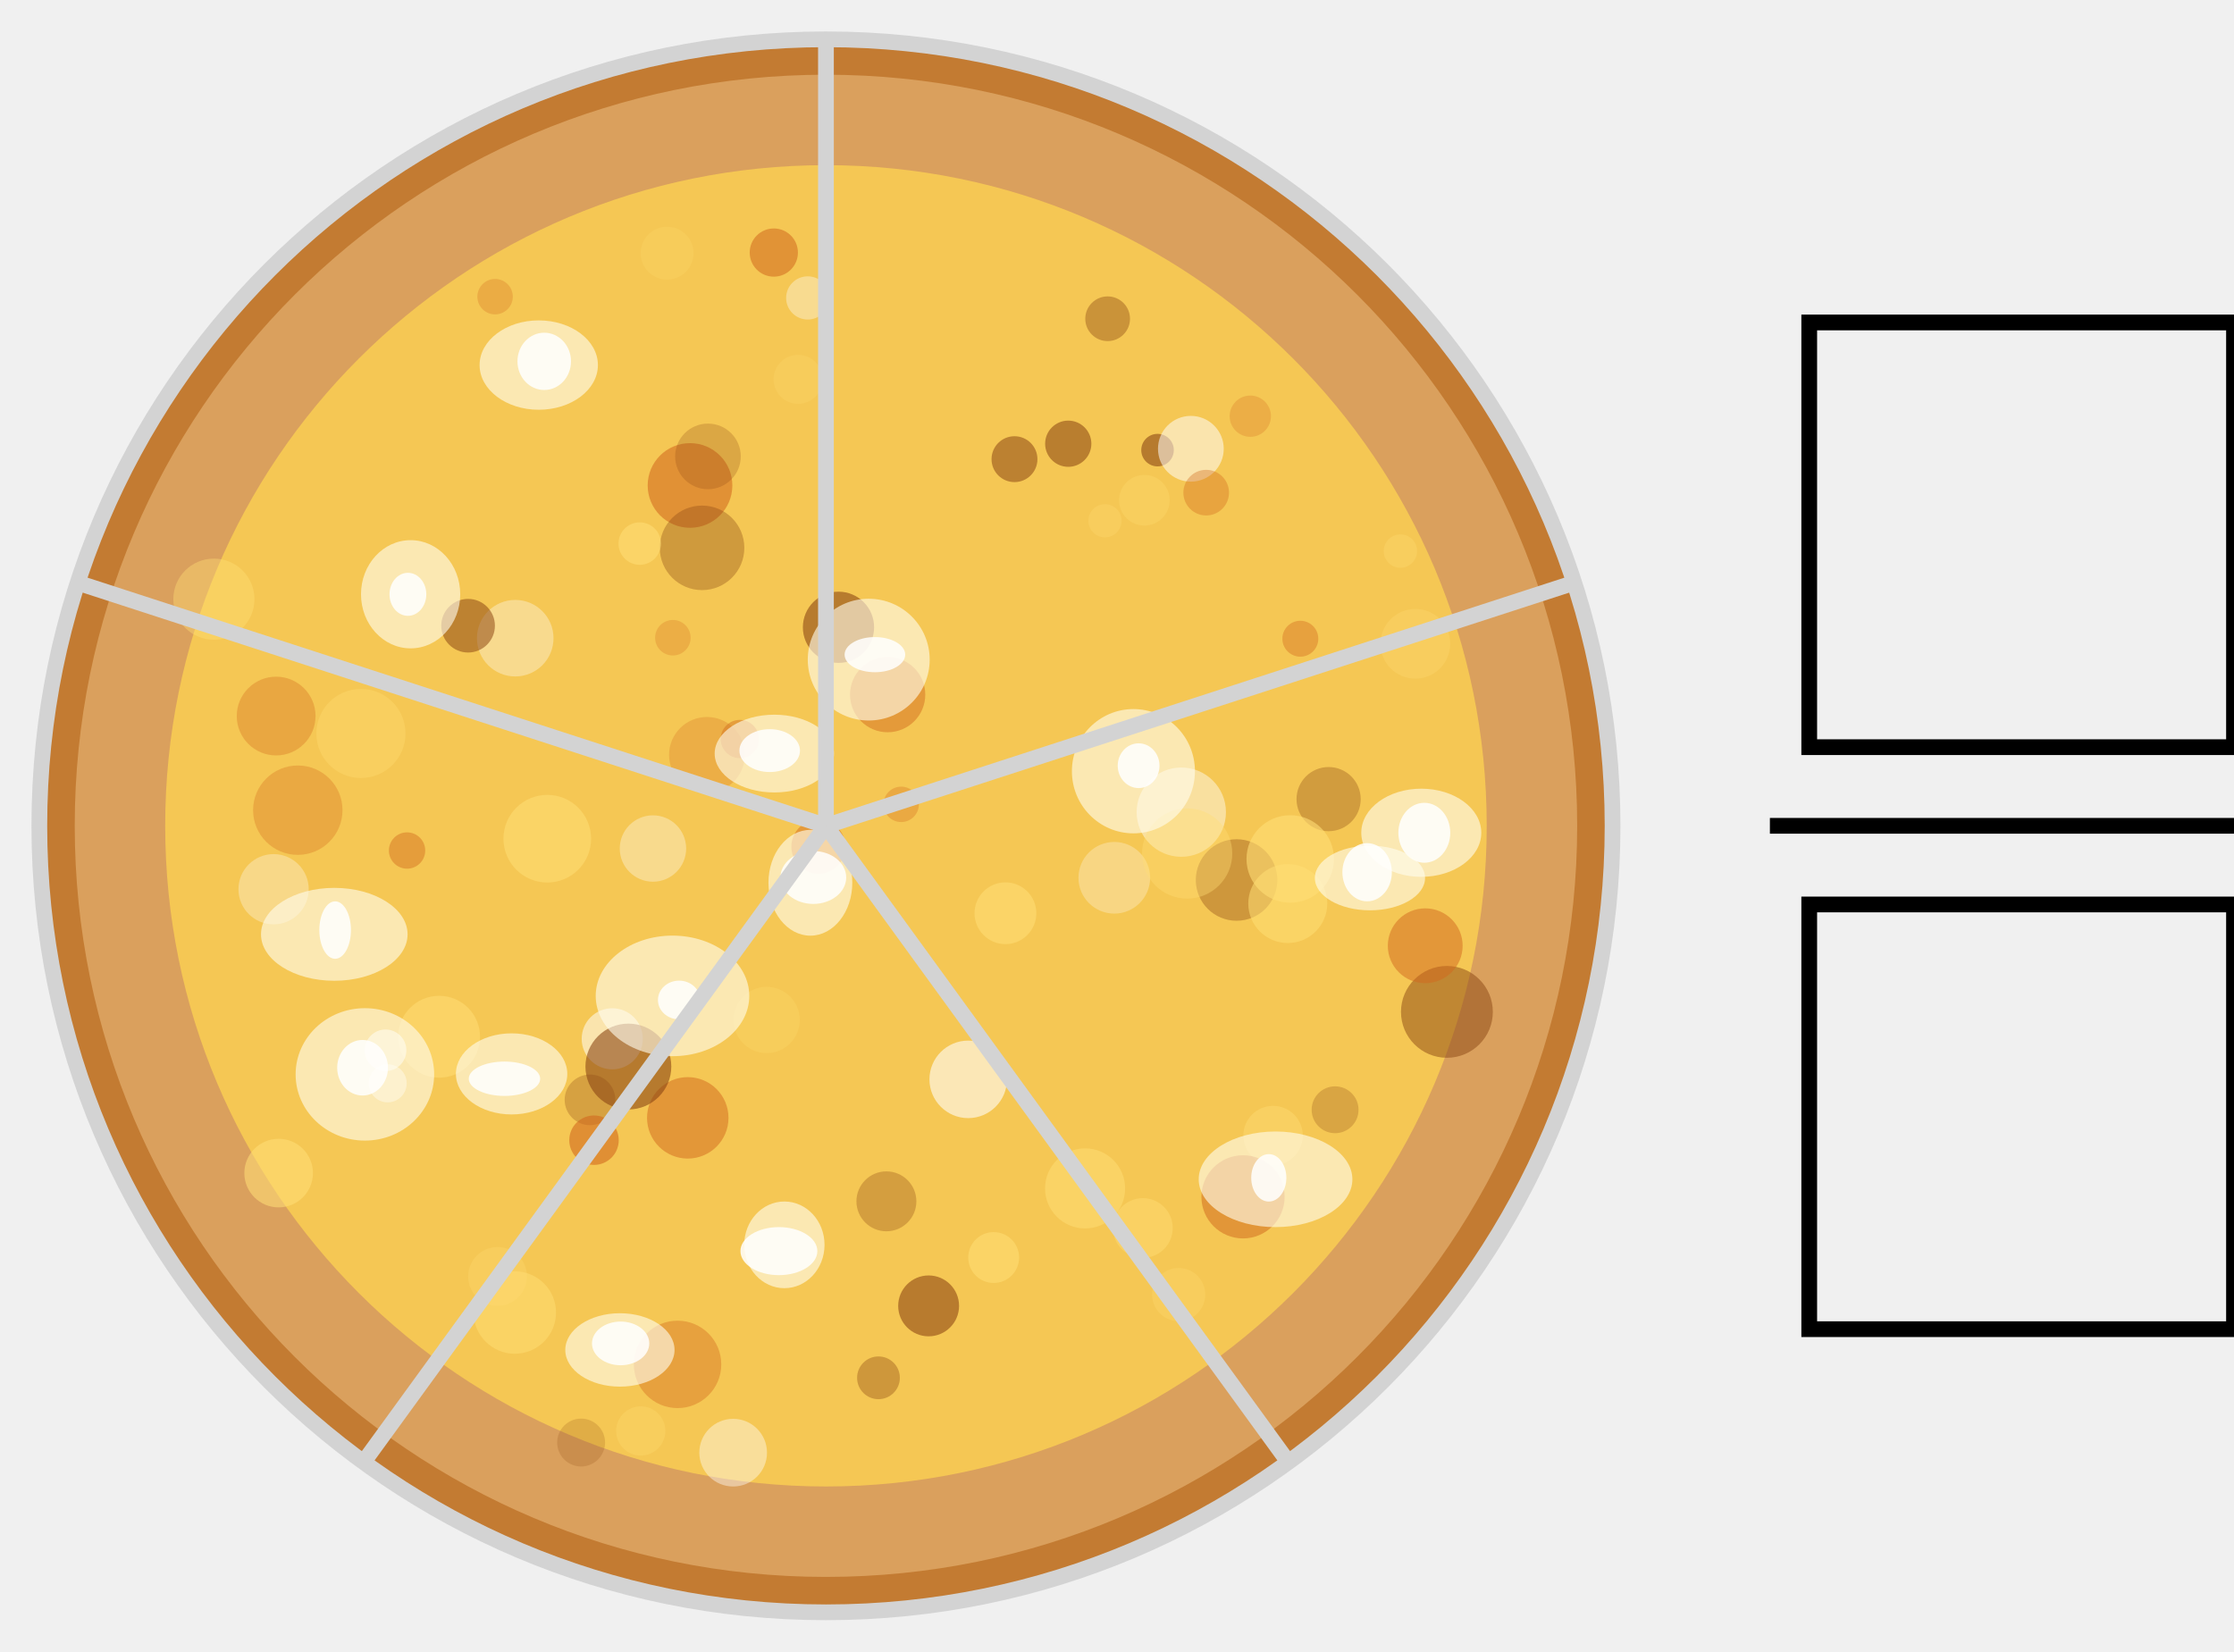
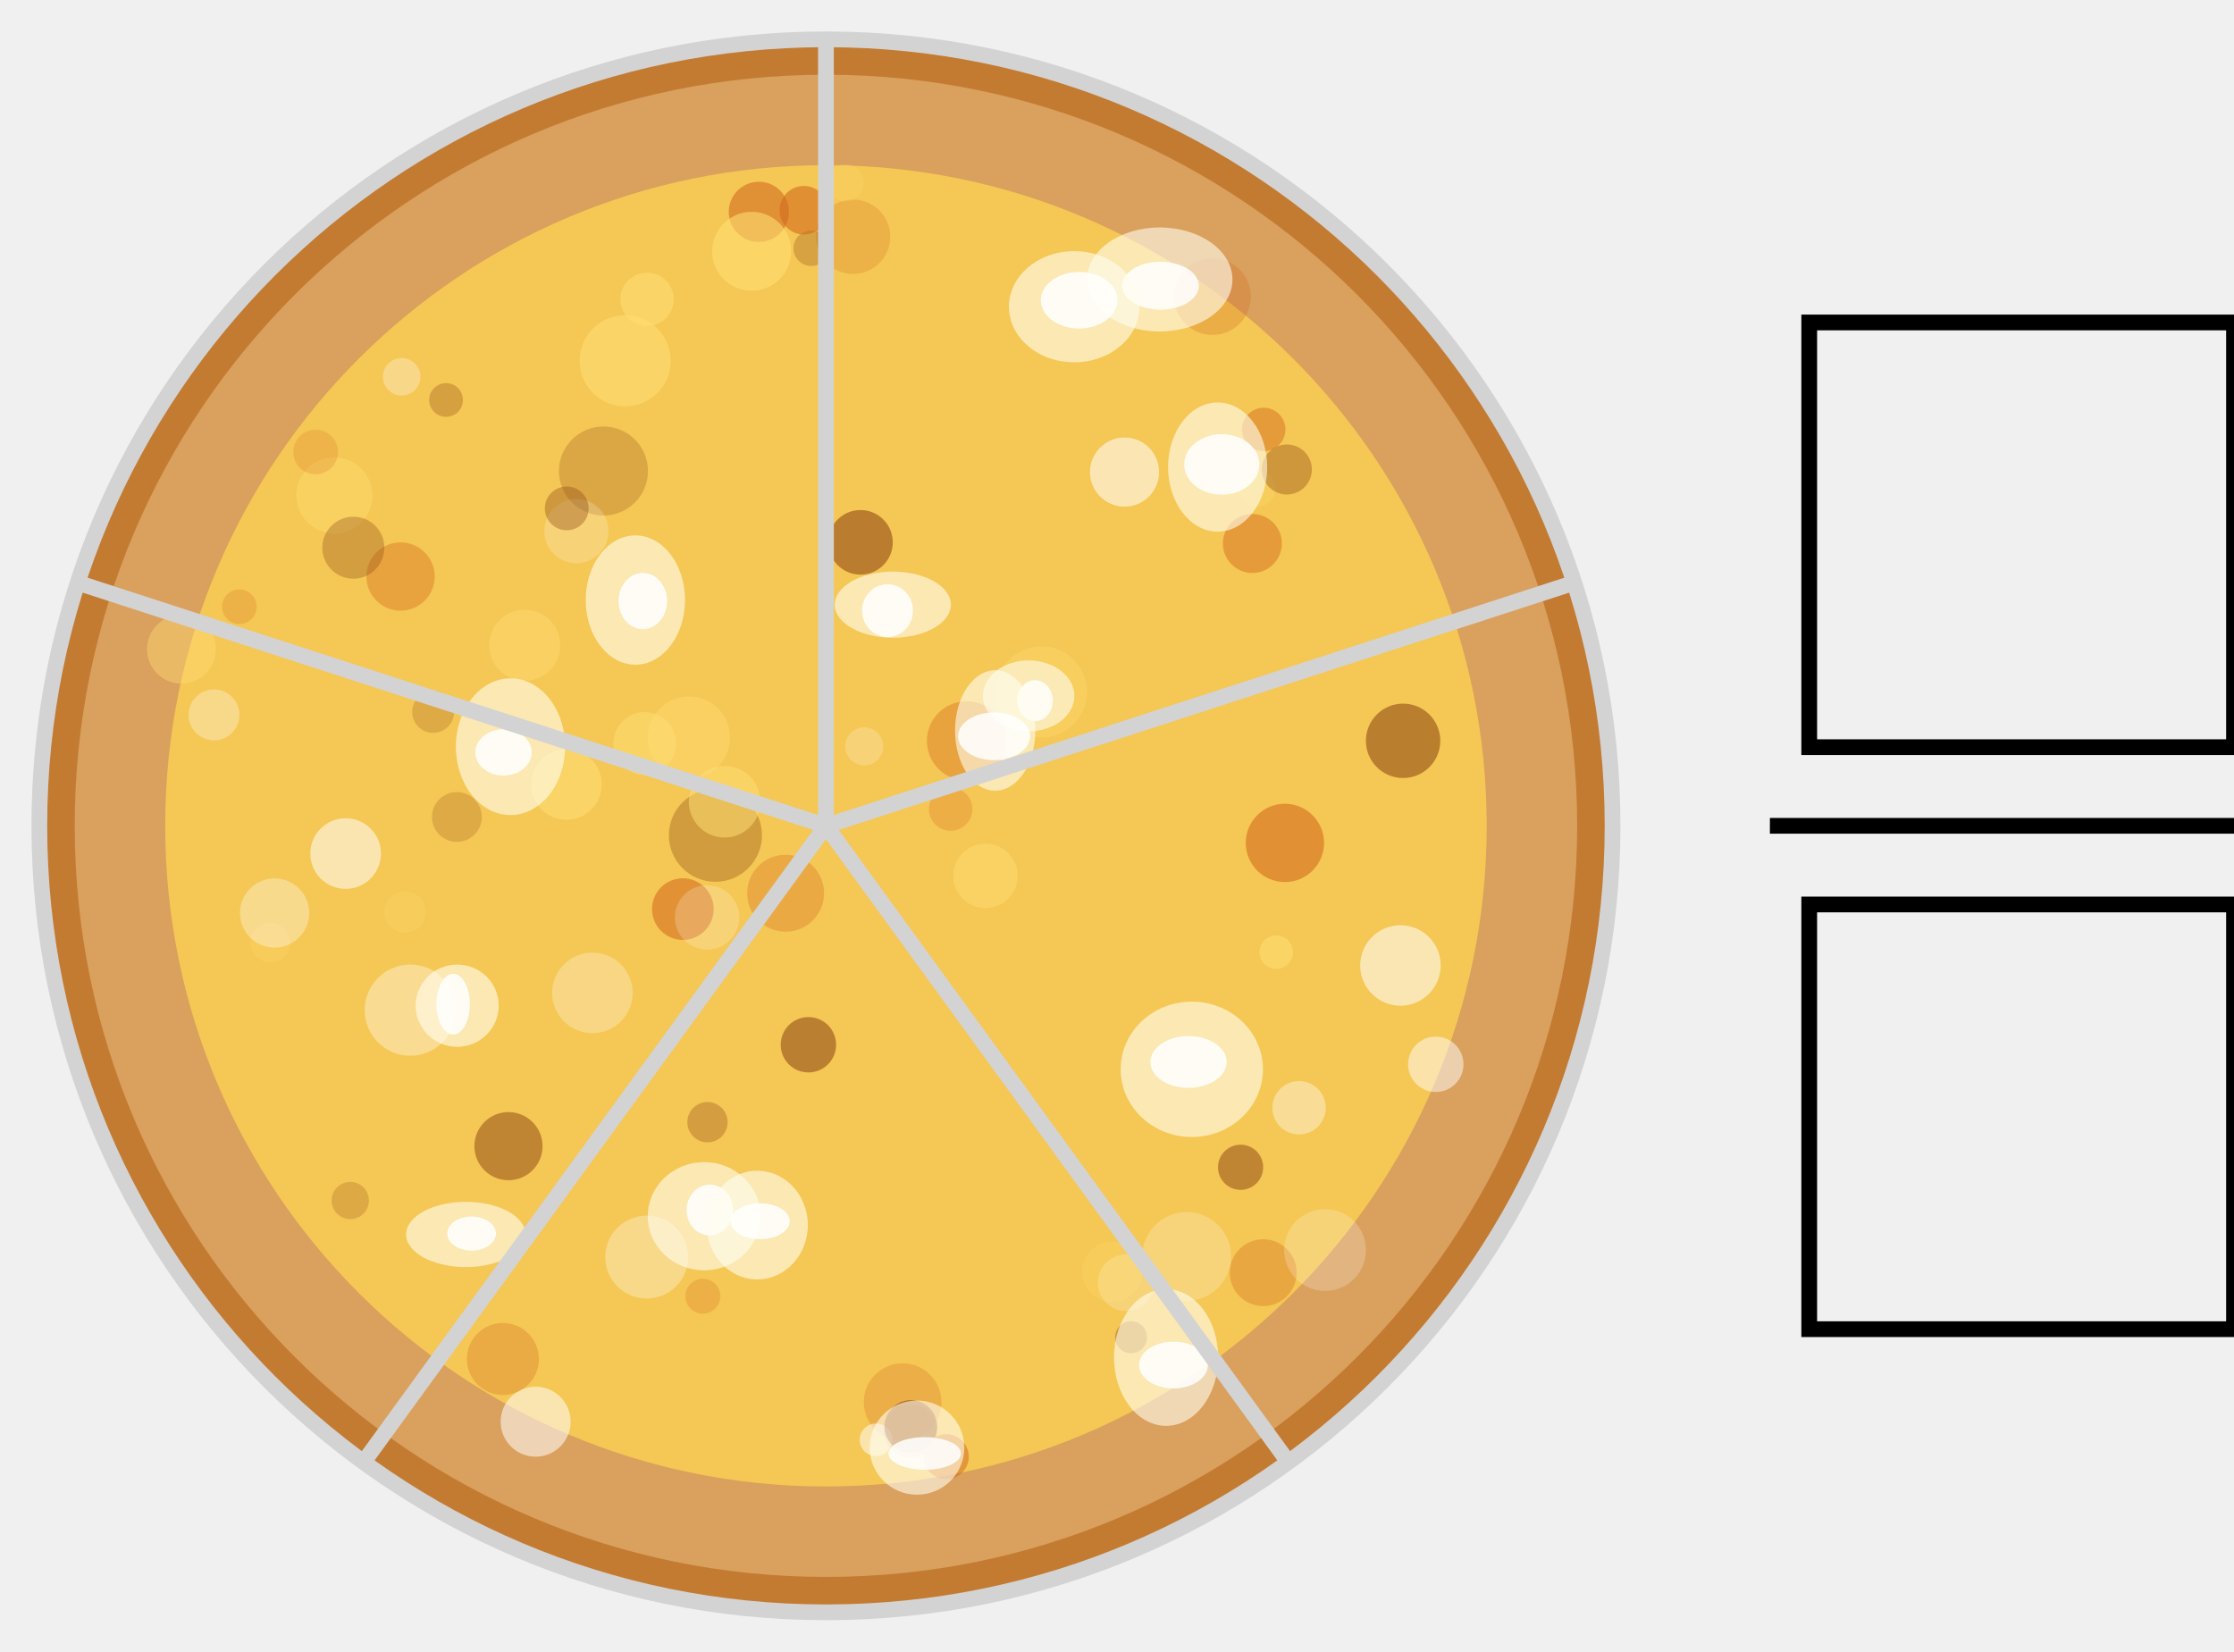
<svg xmlns="http://www.w3.org/2000/svg" xmlns:xlink="http://www.w3.org/1999/xlink" width="284.0" height="210" viewBox="0 0 284.0 210">
  <defs>
-     <clipPath id="clip-4442382864-4442246864">
+     <clipPath id="clip-4495811088-4495177936">
      <circle cx="105.0" cy="105.0" r="100" fill="none" />
    </clipPath>
  </defs>
  <g>
    <circle cx="105.0" cy="105.0" r="100" fill="#F5C754" />
-     <use xlink:href="#clip-4442382864-4442246864" />
-     <g clip-path="url(#clip-4442382864-4442246864)">
+     <use xlink:href="#clip-4495811088-4495177936" />
+     <g clip-path="url(#clip-4495811088-4495177936)">
      <circle cx="105.0" cy="105.0" r="92" stroke="#DAA05D" stroke-width="16" fill="none" />
      <circle cx="105.0" cy="105.0" r="98" stroke="#C37B32" stroke-width="5" fill="none" />
-       <circle cx="183.94" cy="128.656" r="5.838" fill="#8B4513" fill-opacity="0.493" />
-       <circle cx="141.656" cy="111.607" r="4.555" fill="#FFFFFF" fill-opacity="0.276" />
-       <circle cx="168.902" cy="101.606" r="4.08" fill="#8B4513" fill-opacity="0.334" />
-       <circle cx="94.05" cy="93.961" r="2.429" fill="#D2691E" fill-opacity="0.438" />
-       <circle cx="112.685" cy="152.745" r="3.81" fill="#8B4513" fill-opacity="0.312" />
-       <circle cx="157.2" cy="111.889" r="5.182" fill="#8B4513" fill-opacity="0.371" />
-       <circle cx="161.842" cy="144.385" r="3.778" fill="#FFDE75" fill-opacity="0.418" />
-       <circle cx="150.173" cy="103.262" r="5.677" fill="#FFFFFF" fill-opacity="0.439" />
-       <circle cx="101.456" cy="48.232" r="3.115" fill="#FFDE75" fill-opacity="0.228" />
-       <circle cx="126.323" cy="159.891" r="3.234" fill="#FFDE75" fill-opacity="0.557" />
-       <circle cx="27.192" cy="76.184" r="5.158" fill="#FFDE75" fill-opacity="0.405" />
-       <circle cx="45.885" cy="93.258" r="5.665" fill="#FFDE75" fill-opacity="0.357" />
-       <circle cx="150.919" cy="108.518" r="5.736" fill="#FFDE75" fill-opacity="0.379" />
-       <circle cx="127.816" cy="116.116" r="3.929" fill="#FFDE75" fill-opacity="0.577" />
-       <circle cx="164.023" cy="109.214" r="5.56" fill="#FFDE75" fill-opacity="0.6" />
-       <circle cx="179.928" cy="81.856" r="4.43" fill="#FFDE75" fill-opacity="0.309" />
-       <circle cx="147.153" cy="57.231" r="2.068" fill="#8B4513" fill-opacity="0.587" />
-       <circle cx="49.283" cy="137.742" r="2.419" fill="#FFFFFF" fill-opacity="0.424" />
-       <circle cx="35.105" cy="91.044" r="5.008" fill="#D2691E" fill-opacity="0.329" />
-       <circle cx="65.501" cy="81.143" r="4.865" fill="#FFFFFF" fill-opacity="0.343" />
-       <circle cx="55.822" cy="131.818" r="5.205" fill="#FFDE75" fill-opacity="0.551" />
-       <circle cx="128.968" cy="58.382" r="2.917" fill="#8B4513" fill-opacity="0.533" />
-       <circle cx="104.042" cy="107.643" r="3.437" fill="#D2691E" fill-opacity="0.47" />
-       <circle cx="87.433" cy="142.131" r="5.177" fill="#D2691E" fill-opacity="0.509" />
-       <circle cx="97.46" cy="129.685" r="4.213" fill="#FFDE75" fill-opacity="0.229" />
-       <circle cx="158.947" cy="52.917" r="2.624" fill="#D2691E" fill-opacity="0.254" />
-       <circle cx="75.003" cy="139.842" r="3.22" fill="#8B4513" fill-opacity="0.286" />
-       <circle cx="77.832" cy="132.08" r="3.884" fill="#FFFFFF" fill-opacity="0.516" />
-       <circle cx="73.876" cy="183.415" r="3.045" fill="#8B4513" fill-opacity="0.203" />
-       <circle cx="79.882" cy="135.608" r="5.458" fill="#8B4513" fill-opacity="0.587" />
-       <circle cx="165.306" cy="81.211" r="2.283" fill="#D2691E" fill-opacity="0.41" />
-       <circle cx="87.719" cy="61.725" r="5.382" fill="#D2691E" fill-opacity="0.569" />
-       <circle cx="86.136" cy="173.477" r="5.557" fill="#D2691E" fill-opacity="0.41" />
-       <circle cx="106.593" cy="79.757" r="4.528" fill="#8B4513" fill-opacity="0.584" />
-       <circle cx="89.871" cy="95.976" r="4.814" fill="#D2691E" fill-opacity="0.254" />
-       <circle cx="140.472" cy="66.215" r="2.11" fill="#FFDE75" fill-opacity="0.282" />
-       <circle cx="169.725" cy="141.103" r="2.978" fill="#8B4513" fill-opacity="0.264" />
-       <circle cx="89.25" cy="69.656" r="5.374" fill="#8B4513" fill-opacity="0.348" />
-       <circle cx="145.287" cy="156.137" r="3.798" fill="#FFDE75" fill-opacity="0.466" />
-       <circle cx="69.573" cy="106.638" r="5.572" fill="#FFDE75" fill-opacity="0.549" />
-       <circle cx="137.943" cy="151.102" r="5.091" fill="#FFDE75" fill-opacity="0.516" />
-       <circle cx="90" cy="58.03" r="4.171" fill="#8B4513" fill-opacity="0.244" />
-       <circle cx="145.479" cy="63.604" r="3.218" fill="#FFDE75" fill-opacity="0.288" />
-       <circle cx="83.008" cy="107.887" r="4.22" fill="#FFFFFF" fill-opacity="0.335" />
-       <circle cx="178.029" cy="70.07" r="2.123" fill="#FFDE75" fill-opacity="0.298" />
-       <circle cx="149.842" cy="164.6" r="3.377" fill="#FFDE75" fill-opacity="0.295" />
-       <circle cx="118.053" cy="166.039" r="3.87" fill="#8B4513" fill-opacity="0.576" />
-       <circle cx="151.389" cy="57.059" r="4.179" fill="#FFFFFF" fill-opacity="0.521" />
-       <circle cx="59.507" cy="79.557" r="3.41" fill="#8B4513" fill-opacity="0.524" />
-       <circle cx="84.807" cy="32.188" r="3.36" fill="#FFDE75" fill-opacity="0.212" />
-       <circle cx="51.748" cy="108.141" r="2.31" fill="#D2691E" fill-opacity="0.449" />
-       <circle cx="35.423" cy="149.154" r="4.36" fill="#FFDE75" fill-opacity="0.572" />
-       <circle cx="49.011" cy="133.544" r="2.645" fill="#FFFFFF" fill-opacity="0.544" />
-       <circle cx="140.81" cy="40.528" r="2.842" fill="#8B4513" fill-opacity="0.406" />
-       <circle cx="102.684" cy="37.881" r="2.747" fill="#FFFFFF" fill-opacity="0.35" />
-       <circle cx="111.677" cy="175.184" r="2.718" fill="#8B4513" fill-opacity="0.364" />
-       <circle cx="135.802" cy="56.417" r="2.938" fill="#8B4513" fill-opacity="0.563" />
-       <circle cx="153.339" cy="62.639" r="2.901" fill="#D2691E" fill-opacity="0.365" />
-       <circle cx="93.204" cy="184.701" r="4.302" fill="#FFFFFF" fill-opacity="0.41" />
-       <circle cx="75.514" cy="144.971" r="3.144" fill="#D2691E" fill-opacity="0.586" />
-       <circle cx="158.02" cy="152.175" r="5.287" fill="#D2691E" fill-opacity="0.517" />
-       <circle cx="34.78" cy="113.062" r="4.466" fill="#FFFFFF" fill-opacity="0.302" />
-       <circle cx="112.845" cy="88.324" r="4.781" fill="#D2691E" fill-opacity="0.479" />
-       <circle cx="85.539" cy="81.085" r="2.258" fill="#D2691E" fill-opacity="0.258" />
-       <circle cx="63.252" cy="162.294" r="3.738" fill="#FFDE75" fill-opacity="0.264" />
-       <circle cx="81.456" cy="181.941" r="3.128" fill="#FFDE75" fill-opacity="0.283" />
-       <circle cx="163.71" cy="114.883" r="5.02" fill="#FFDE75" fill-opacity="0.534" />
-       <circle cx="114.563" cy="102.271" r="2.251" fill="#D2691E" fill-opacity="0.32" />
-       <circle cx="65.445" cy="166.884" r="5.241" fill="#FFDE75" fill-opacity="0.51" />
-       <circle cx="37.858" cy="103.012" r="5.683" fill="#D2691E" fill-opacity="0.323" />
-       <circle cx="181.184" cy="120.251" r="4.756" fill="#D2691E" fill-opacity="0.5" />
-       <circle cx="98.372" cy="32.112" r="3.065" fill="#D2691E" fill-opacity="0.548" />
-       <circle cx="81.327" cy="69.115" r="2.699" fill="#FFDE75" fill-opacity="0.572" />
-       <circle cx="62.938" cy="37.721" r="2.252" fill="#D2691E" fill-opacity="0.282" />
-       <circle cx="123.085" cy="137.237" r="4.928" fill="#FFFFFF" fill-opacity="0.572" />
-       <ellipse cx="162.155" cy="149.945" rx="9.768" ry="6.078" fill="#FFFDF0" fill-opacity="0.6" />
-       <ellipse cx="161.297" cy="149.758" rx="2.233" ry="3.016" fill="#FFFFFF" fill-opacity="0.85" />
-       <ellipse cx="144.088" cy="98.057" rx="7.821" ry="7.901" fill="#FFFDF0" fill-opacity="0.6" />
-       <ellipse cx="144.747" cy="97.356" rx="2.655" ry="2.846" fill="#FFFFFF" fill-opacity="0.85" />
-       <ellipse cx="99.716" cy="158.278" rx="5.105" ry="5.511" fill="#FFFDF0" fill-opacity="0.6" />
-       <ellipse cx="99.018" cy="159.076" rx="4.89" ry="3.055" fill="#FFFFFF" fill-opacity="0.85" />
-       <ellipse cx="180.682" cy="105.883" rx="7.629" ry="5.606" fill="#FFFDF0" fill-opacity="0.6" />
-       <ellipse cx="181.068" cy="105.885" rx="3.3" ry="3.811" fill="#FFFFFF" fill-opacity="0.85" />
-       <ellipse cx="46.387" cy="136.605" rx="8.805" ry="8.418" fill="#FFFDF0" fill-opacity="0.6" />
-       <ellipse cx="46.092" cy="135.759" rx="3.228" ry="3.533" fill="#FFFFFF" fill-opacity="0.85" />
-       <ellipse cx="42.497" cy="118.796" rx="9.317" ry="5.907" fill="#FFFDF0" fill-opacity="0.6" />
-       <ellipse cx="42.605" cy="118.255" rx="2.01" ry="3.652" fill="#FFFFFF" fill-opacity="0.85" />
-       <ellipse cx="68.49" cy="46.418" rx="7.521" ry="5.682" fill="#FFFDF0" fill-opacity="0.6" />
-       <ellipse cx="69.186" cy="45.945" rx="3.404" ry="3.643" fill="#FFFFFF" fill-opacity="0.85" />
-       <ellipse cx="52.2" cy="75.558" rx="6.307" ry="6.879" fill="#FFFDF0" fill-opacity="0.6" />
-       <ellipse cx="51.856" cy="75.566" rx="2.34" ry="2.735" fill="#FFFFFF" fill-opacity="0.85" />
-       <ellipse cx="103.02" cy="112.242" rx="5.33" ry="6.726" fill="#FFFDF0" fill-opacity="0.6" />
-       <ellipse cx="103.393" cy="111.568" rx="4.183" ry="3.364" fill="#FFFFFF" fill-opacity="0.85" />
-       <ellipse cx="174.158" cy="111.634" rx="7.005" ry="4.111" fill="#FFFDF0" fill-opacity="0.6" />
-       <ellipse cx="173.798" cy="110.902" rx="3.145" ry="3.7" fill="#FFFFFF" fill-opacity="0.85" />
-       <ellipse cx="110.438" cy="83.869" rx="7.749" ry="7.741" fill="#FFFDF0" fill-opacity="0.6" />
-       <ellipse cx="111.224" cy="83.236" rx="3.853" ry="2.235" fill="#FFFFFF" fill-opacity="0.85" />
-       <ellipse cx="85.492" cy="126.625" rx="9.761" ry="7.666" fill="#FFFDF0" fill-opacity="0.6" />
-       <ellipse cx="86.331" cy="127.146" rx="2.69" ry="2.461" fill="#FFFFFF" fill-opacity="0.85" />
-       <ellipse cx="65.038" cy="136.542" rx="7.08" ry="5.156" fill="#FFFDF0" fill-opacity="0.6" />
-       <ellipse cx="64.132" cy="137.159" rx="4.539" ry="2.185" fill="#FFFFFF" fill-opacity="0.85" />
-       <ellipse cx="78.807" cy="171.64" rx="6.944" ry="4.667" fill="#FFFDF0" fill-opacity="0.6" />
-       <ellipse cx="78.898" cy="170.81" rx="3.642" ry="2.778" fill="#FFFFFF" fill-opacity="0.85" />
-       <ellipse cx="98.436" cy="95.815" rx="7.583" ry="4.945" fill="#FFFDF0" fill-opacity="0.6" />
-       <ellipse cx="97.849" cy="95.437" rx="3.85" ry="2.726" fill="#FFFFFF" fill-opacity="0.85" />
+       <circle cx="64.64" cy="145.731" r="4.332" fill="#8B4513" fill-opacity="0.509" />
+       <circle cx="66.708" cy="82.035" r="4.526" fill="#FFDE75" fill-opacity="0.403" />
+       <circle cx="143.793" cy="170.027" r="2.031" fill="#8B4513" fill-opacity="0.34" />
+       <circle cx="52.16" cy="128.437" r="5.802" fill="#FFFFFF" fill-opacity="0.361" />
+       <circle cx="76.714" cy="59.888" r="5.66" fill="#8B4513" fill-opacity="0.242" />
+       <circle cx="115.725" cy="181.894" r="3.384" fill="#D2691E" fill-opacity="0.361" />
+       <circle cx="81.962" cy="94.536" r="3.991" fill="#FFDE75" fill-opacity="0.525" />
+       <circle cx="44.527" cy="152.643" r="2.369" fill="#8B4513" fill-opacity="0.23" />
+       <circle cx="178.369" cy="94.193" r="4.729" fill="#8B4513" fill-opacity="0.558" />
+       <circle cx="68.093" cy="180.765" r="4.45" fill="#FFFFFF" fill-opacity="0.538" />
+       <circle cx="82.217" cy="159.833" r="5.274" fill="#FFFFFF" fill-opacity="0.312" />
+       <circle cx="114.746" cy="178.278" r="4.931" fill="#D2691E" fill-opacity="0.268" />
+       <circle cx="154.143" cy="37.716" r="4.869" fill="#D2691E" fill-opacity="0.27" />
+       <circle cx="96.472" cy="26.936" r="3.828" fill="#D2691E" fill-opacity="0.559" />
+       <circle cx="27.205" cy="90.894" r="3.239" fill="#FFFFFF" fill-opacity="0.31" />
+       <circle cx="90.949" cy="106.202" r="5.916" fill="#8B4513" fill-opacity="0.333" />
+       <circle cx="99.872" cy="113.571" r="4.889" fill="#D2691E" fill-opacity="0.309" />
+       <circle cx="159.208" cy="69.103" r="3.748" fill="#D2691E" fill-opacity="0.464" />
+       <circle cx="109.863" cy="94.895" r="2.419" fill="#FFFFFF" fill-opacity="0.202" />
+       <circle cx="92.116" cy="101.937" r="4.551" fill="#FFDE75" fill-opacity="0.526" />
+       <circle cx="86.808" cy="115.588" r="3.918" fill="#D2691E" fill-opacity="0.562" />
+       <circle cx="159.85" cy="62.124" r="2.306" fill="#FFDE75" fill-opacity="0.247" />
+       <circle cx="108.447" cy="30.103" r="4.728" fill="#D2691E" fill-opacity="0.224" />
+       <circle cx="34.364" cy="119.864" r="2.525" fill="#FFDE75" fill-opacity="0.236" />
+       <circle cx="143.186" cy="163.094" r="3.611" fill="#FFFFFF" fill-opacity="0.213" />
+       <circle cx="142.96" cy="60.023" r="4.396" fill="#FFFFFF" fill-opacity="0.554" />
+       <circle cx="111.359" cy="183.069" r="2.073" fill="#FFFFFF" fill-opacity="0.513" />
+       <circle cx="56.706" cy="50.857" r="2.145" fill="#8B4513" fill-opacity="0.293" />
+       <circle cx="42.51" cy="62.998" r="4.847" fill="#FFDE75" fill-opacity="0.406" />
+       <circle cx="95.552" cy="31.956" r="5.026" fill="#FFDE75" fill-opacity="0.57" />
+       <circle cx="43.941" cy="108.526" r="4.491" fill="#FFFFFF" fill-opacity="0.542" />
+       <circle cx="160.587" cy="161.815" r="4.252" fill="#D2691E" fill-opacity="0.329" />
+       <circle cx="168.453" cy="158.939" r="5.201" fill="#FFFFFF" fill-opacity="0.213" />
+       <circle cx="120.85" cy="102.871" r="2.756" fill="#D2691E" fill-opacity="0.259" />
+       <circle cx="103.125" cy="31.566" r="2.254" fill="#8B4513" fill-opacity="0.278" />
+       <circle cx="107.459" cy="23.242" r="2.36" fill="#FFDE75" fill-opacity="0.211" />
+       <circle cx="141.385" cy="161.7" r="3.844" fill="#FFDE75" fill-opacity="0.202" />
+       <circle cx="55.062" cy="90.514" r="2.664" fill="#8B4513" fill-opacity="0.224" />
+       <circle cx="89.349" cy="164.809" r="2.219" fill="#D2691E" fill-opacity="0.244" />
+       <circle cx="157.71" cy="148.415" r="2.872" fill="#8B4513" fill-opacity="0.507" />
+       <circle cx="73.274" cy="67.534" r="4.084" fill="#FFFFFF" fill-opacity="0.2" />
+       <circle cx="82.259" cy="38.059" r="3.394" fill="#FFDE75" fill-opacity="0.577" />
+       <circle cx="165.145" cy="140.847" r="3.394" fill="#FFFFFF" fill-opacity="0.385" />
+       <circle cx="132.396" cy="87.98" r="5.806" fill="#FFDE75" fill-opacity="0.331" />
+       <circle cx="89.892" cy="116.647" r="4.093" fill="#FFFFFF" fill-opacity="0.204" />
+       <circle cx="75.31" cy="126.243" r="5.122" fill="#FFFFFF" fill-opacity="0.275" />
+       <circle cx="102.186" cy="26.732" r="3.086" fill="#D2691E" fill-opacity="0.591" />
+       <circle cx="150.859" cy="159.747" r="5.647" fill="#FFFFFF" fill-opacity="0.219" />
+       <circle cx="40.126" cy="57.472" r="2.838" fill="#D2691E" fill-opacity="0.207" />
+       <circle cx="162.249" cy="121.062" r="2.136" fill="#FFDE75" fill-opacity="0.534" />
+       <circle cx="72.047" cy="64.64" r="2.782" fill="#8B4513" fill-opacity="0.363" />
+       <circle cx="87.585" cy="93.777" r="5.237" fill="#FFDE75" fill-opacity="0.403" />
+       <circle cx="125.275" cy="111.365" r="4.099" fill="#FFDE75" fill-opacity="0.477" />
+       <circle cx="34.907" cy="116.087" r="4.401" fill="#FFFFFF" fill-opacity="0.334" />
+       <circle cx="178.033" cy="122.754" r="5.119" fill="#FFFFFF" fill-opacity="0.547" />
+       <circle cx="50.923" cy="73.303" r="4.341" fill="#D2691E" fill-opacity="0.378" />
+       <circle cx="51.064" cy="47.909" r="2.383" fill="#FFFFFF" fill-opacity="0.308" />
+       <circle cx="163.59" cy="59.694" r="3.182" fill="#8B4513" fill-opacity="0.365" />
+       <circle cx="115.792" cy="181.378" r="3.35" fill="#8B4513" fill-opacity="0.598" />
+       <circle cx="109.39" cy="68.955" r="4.106" fill="#8B4513" fill-opacity="0.56" />
+       <circle cx="163.345" cy="107.173" r="4.976" fill="#D2691E" fill-opacity="0.589" />
+       <circle cx="160.651" cy="54.604" r="2.761" fill="#D2691E" fill-opacity="0.464" />
+       <circle cx="30.426" cy="77.148" r="2.198" fill="#D2691E" fill-opacity="0.223" />
+       <circle cx="58.082" cy="103.875" r="3.166" fill="#8B4513" fill-opacity="0.221" />
+       <circle cx="122.879" cy="94.206" r="5.045" fill="#D2691E" fill-opacity="0.376" />
+       <circle cx="182.524" cy="135.321" r="3.523" fill="#FFFFFF" fill-opacity="0.492" />
+       <circle cx="79.478" cy="45.874" r="5.796" fill="#FFDE75" fill-opacity="0.587" />
+       <circle cx="120.295" cy="185.219" r="2.862" fill="#D2691E" fill-opacity="0.511" />
+       <circle cx="102.77" cy="132.837" r="3.52" fill="#8B4513" fill-opacity="0.547" />
+       <circle cx="89.941" cy="142.682" r="2.562" fill="#8B4513" fill-opacity="0.316" />
+       <circle cx="63.933" cy="172.789" r="4.572" fill="#D2691E" fill-opacity="0.302" />
+       <circle cx="51.496" cy="115.964" r="2.64" fill="#FFDE75" fill-opacity="0.216" />
+       <circle cx="44.917" cy="69.64" r="3.941" fill="#8B4513" fill-opacity="0.313" />
+       <circle cx="72" cy="99.734" r="4.504" fill="#FFDE75" fill-opacity="0.565" />
+       <circle cx="23.067" cy="82.543" r="4.383" fill="#FFDE75" fill-opacity="0.398" />
+       <ellipse cx="58.122" cy="127.869" rx="5.282" ry="5.232" fill="#FFFDF0" fill-opacity="0.6" />
+       <ellipse cx="57.606" cy="127.679" rx="2.129" ry="3.863" fill="#FFFFFF" fill-opacity="0.85" />
+       <ellipse cx="89.516" cy="154.638" rx="7.175" ry="6.879" fill="#FFFDF0" fill-opacity="0.6" />
+       <ellipse cx="90.24" cy="153.856" rx="2.962" ry="3.236" fill="#FFFFFF" fill-opacity="0.85" />
+       <ellipse cx="96.264" cy="155.764" rx="6.435" ry="6.913" fill="#FFFDF0" fill-opacity="0.6" />
+       <ellipse cx="96.628" cy="155.278" rx="3.77" ry="2.285" fill="#FFFFFF" fill-opacity="0.85" />
+       <ellipse cx="113.5" cy="76.882" rx="7.385" ry="4.209" fill="#FFFDF0" fill-opacity="0.6" />
+       <ellipse cx="112.825" cy="77.639" rx="3.239" ry="3.36" fill="#FFFFFF" fill-opacity="0.85" />
+       <ellipse cx="130.764" cy="88.48" rx="5.816" ry="4.505" fill="#FFFDF0" fill-opacity="0.6" />
+       <ellipse cx="131.574" cy="89.092" rx="2.261" ry="2.606" fill="#FFFFFF" fill-opacity="0.85" />
+       <ellipse cx="80.772" cy="76.294" rx="6.317" ry="8.223" fill="#FFFDF0" fill-opacity="0.6" />
+       <ellipse cx="81.718" cy="76.418" rx="3.09" ry="3.58" fill="#FFFFFF" fill-opacity="0.85" />
+       <ellipse cx="59.215" cy="156.957" rx="7.596" ry="4.149" fill="#FFFDF0" fill-opacity="0.6" />
+       <ellipse cx="59.95" cy="156.844" rx="3.098" ry="2.171" fill="#FFFFFF" fill-opacity="0.85" />
+       <ellipse cx="154.792" cy="59.383" rx="6.302" ry="8.215" fill="#FFFDF0" fill-opacity="0.6" />
+       <ellipse cx="155.318" cy="59.05" rx="4.779" ry="3.851" fill="#FFFFFF" fill-opacity="0.85" />
+       <ellipse cx="64.897" cy="94.941" rx="6.945" ry="8.694" fill="#FFFDF0" fill-opacity="0.6" />
+       <ellipse cx="64.01" cy="95.67" rx="3.589" ry="2.949" fill="#FFFFFF" fill-opacity="0.85" />
+       <ellipse cx="147.431" cy="35.536" rx="9.247" ry="6.615" fill="#FFFDF0" fill-opacity="0.6" />
+       <ellipse cx="147.528" cy="36.327" rx="4.878" ry="3.047" fill="#FFFFFF" fill-opacity="0.85" />
+       <ellipse cx="136.56" cy="38.999" rx="8.302" ry="7.071" fill="#FFFDF0" fill-opacity="0.6" />
+       <ellipse cx="137.192" cy="38.175" rx="4.876" ry="3.597" fill="#FFFFFF" fill-opacity="0.85" />
+       <ellipse cx="151.51" cy="135.96" rx="9.047" ry="8.609" fill="#FFFDF0" fill-opacity="0.6" />
+       <ellipse cx="151.094" cy="135.027" rx="4.852" ry="3.301" fill="#FFFFFF" fill-opacity="0.85" />
+       <ellipse cx="116.573" cy="184.059" rx="6.018" ry="5.987" fill="#FFFDF0" fill-opacity="0.6" />
+       <ellipse cx="117.555" cy="184.802" rx="4.61" ry="2.073" fill="#FFFFFF" fill-opacity="0.85" />
+       <ellipse cx="126.518" cy="92.882" rx="5.105" ry="7.665" fill="#FFFDF0" fill-opacity="0.6" />
+       <ellipse cx="126.381" cy="93.617" rx="4.581" ry="3.034" fill="#FFFFFF" fill-opacity="0.85" />
+       <ellipse cx="148.244" cy="172.598" rx="6.625" ry="8.693" fill="#FFFDF0" fill-opacity="0.6" />
+       <ellipse cx="149.177" cy="173.558" rx="4.373" ry="2.978" fill="#FFFFFF" fill-opacity="0.85" />
    </g>
    <path d="M105.0,105.0 L105.0,5.0" stroke="lightgray" stroke-width="2" />
    <path d="M105.0,105.0 L200.106,74.098" stroke="lightgray" stroke-width="2" />
    <path d="M105.0,105.0 L163.779,185.902" stroke="lightgray" stroke-width="2" />
    <path d="M105.0,105.0 L46.221,185.902" stroke="lightgray" stroke-width="2" />
    <path d="M105.0,105.0 L9.894,74.098" stroke="lightgray" stroke-width="2" />
    <circle cx="105.0" cy="105.0" r="100" fill="none" stroke="lightgray" stroke-width="2" />
    <rect x="230.0" y="41.0" width="54.0" height="54.0" fill="none" stroke="black" stroke-width="2" />
    <rect x="230.0" y="115.0" width="54.0" height="54.0" fill="none" stroke="black" stroke-width="2" />
    <path d="M225.0,105.0 L289.0,105.0" stroke="black" stroke-width="2" />
  </g>
</svg>
